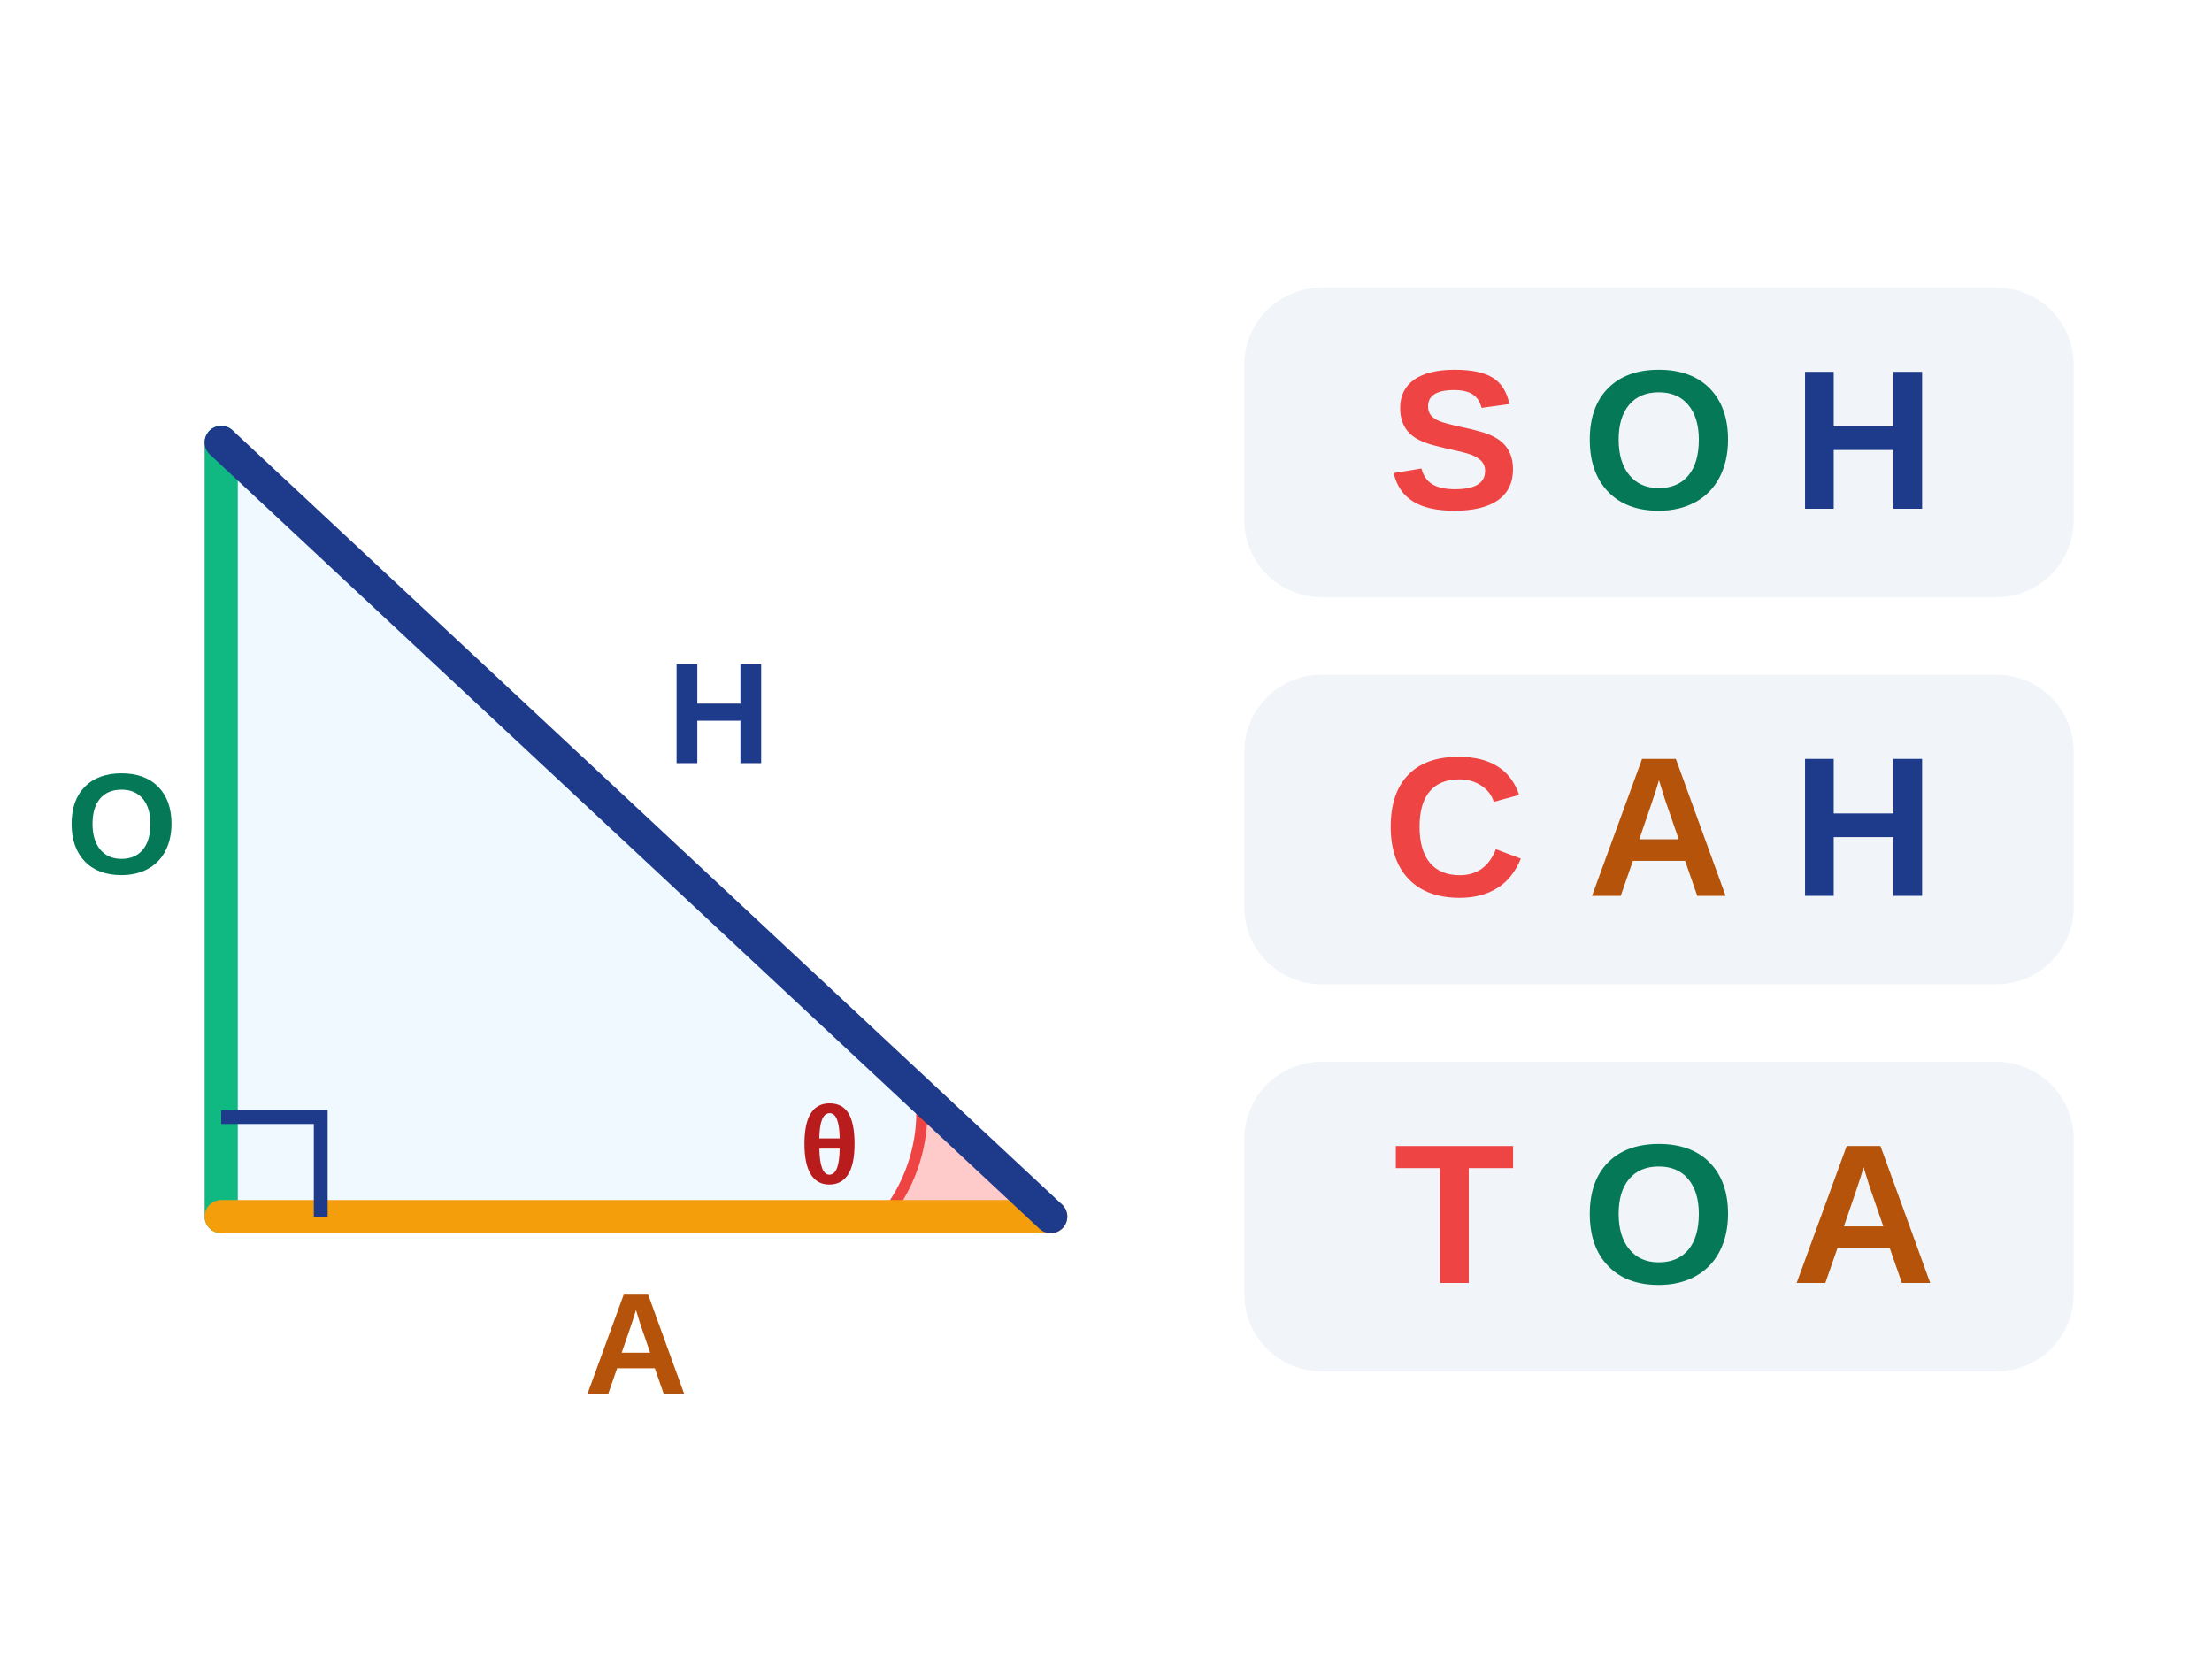
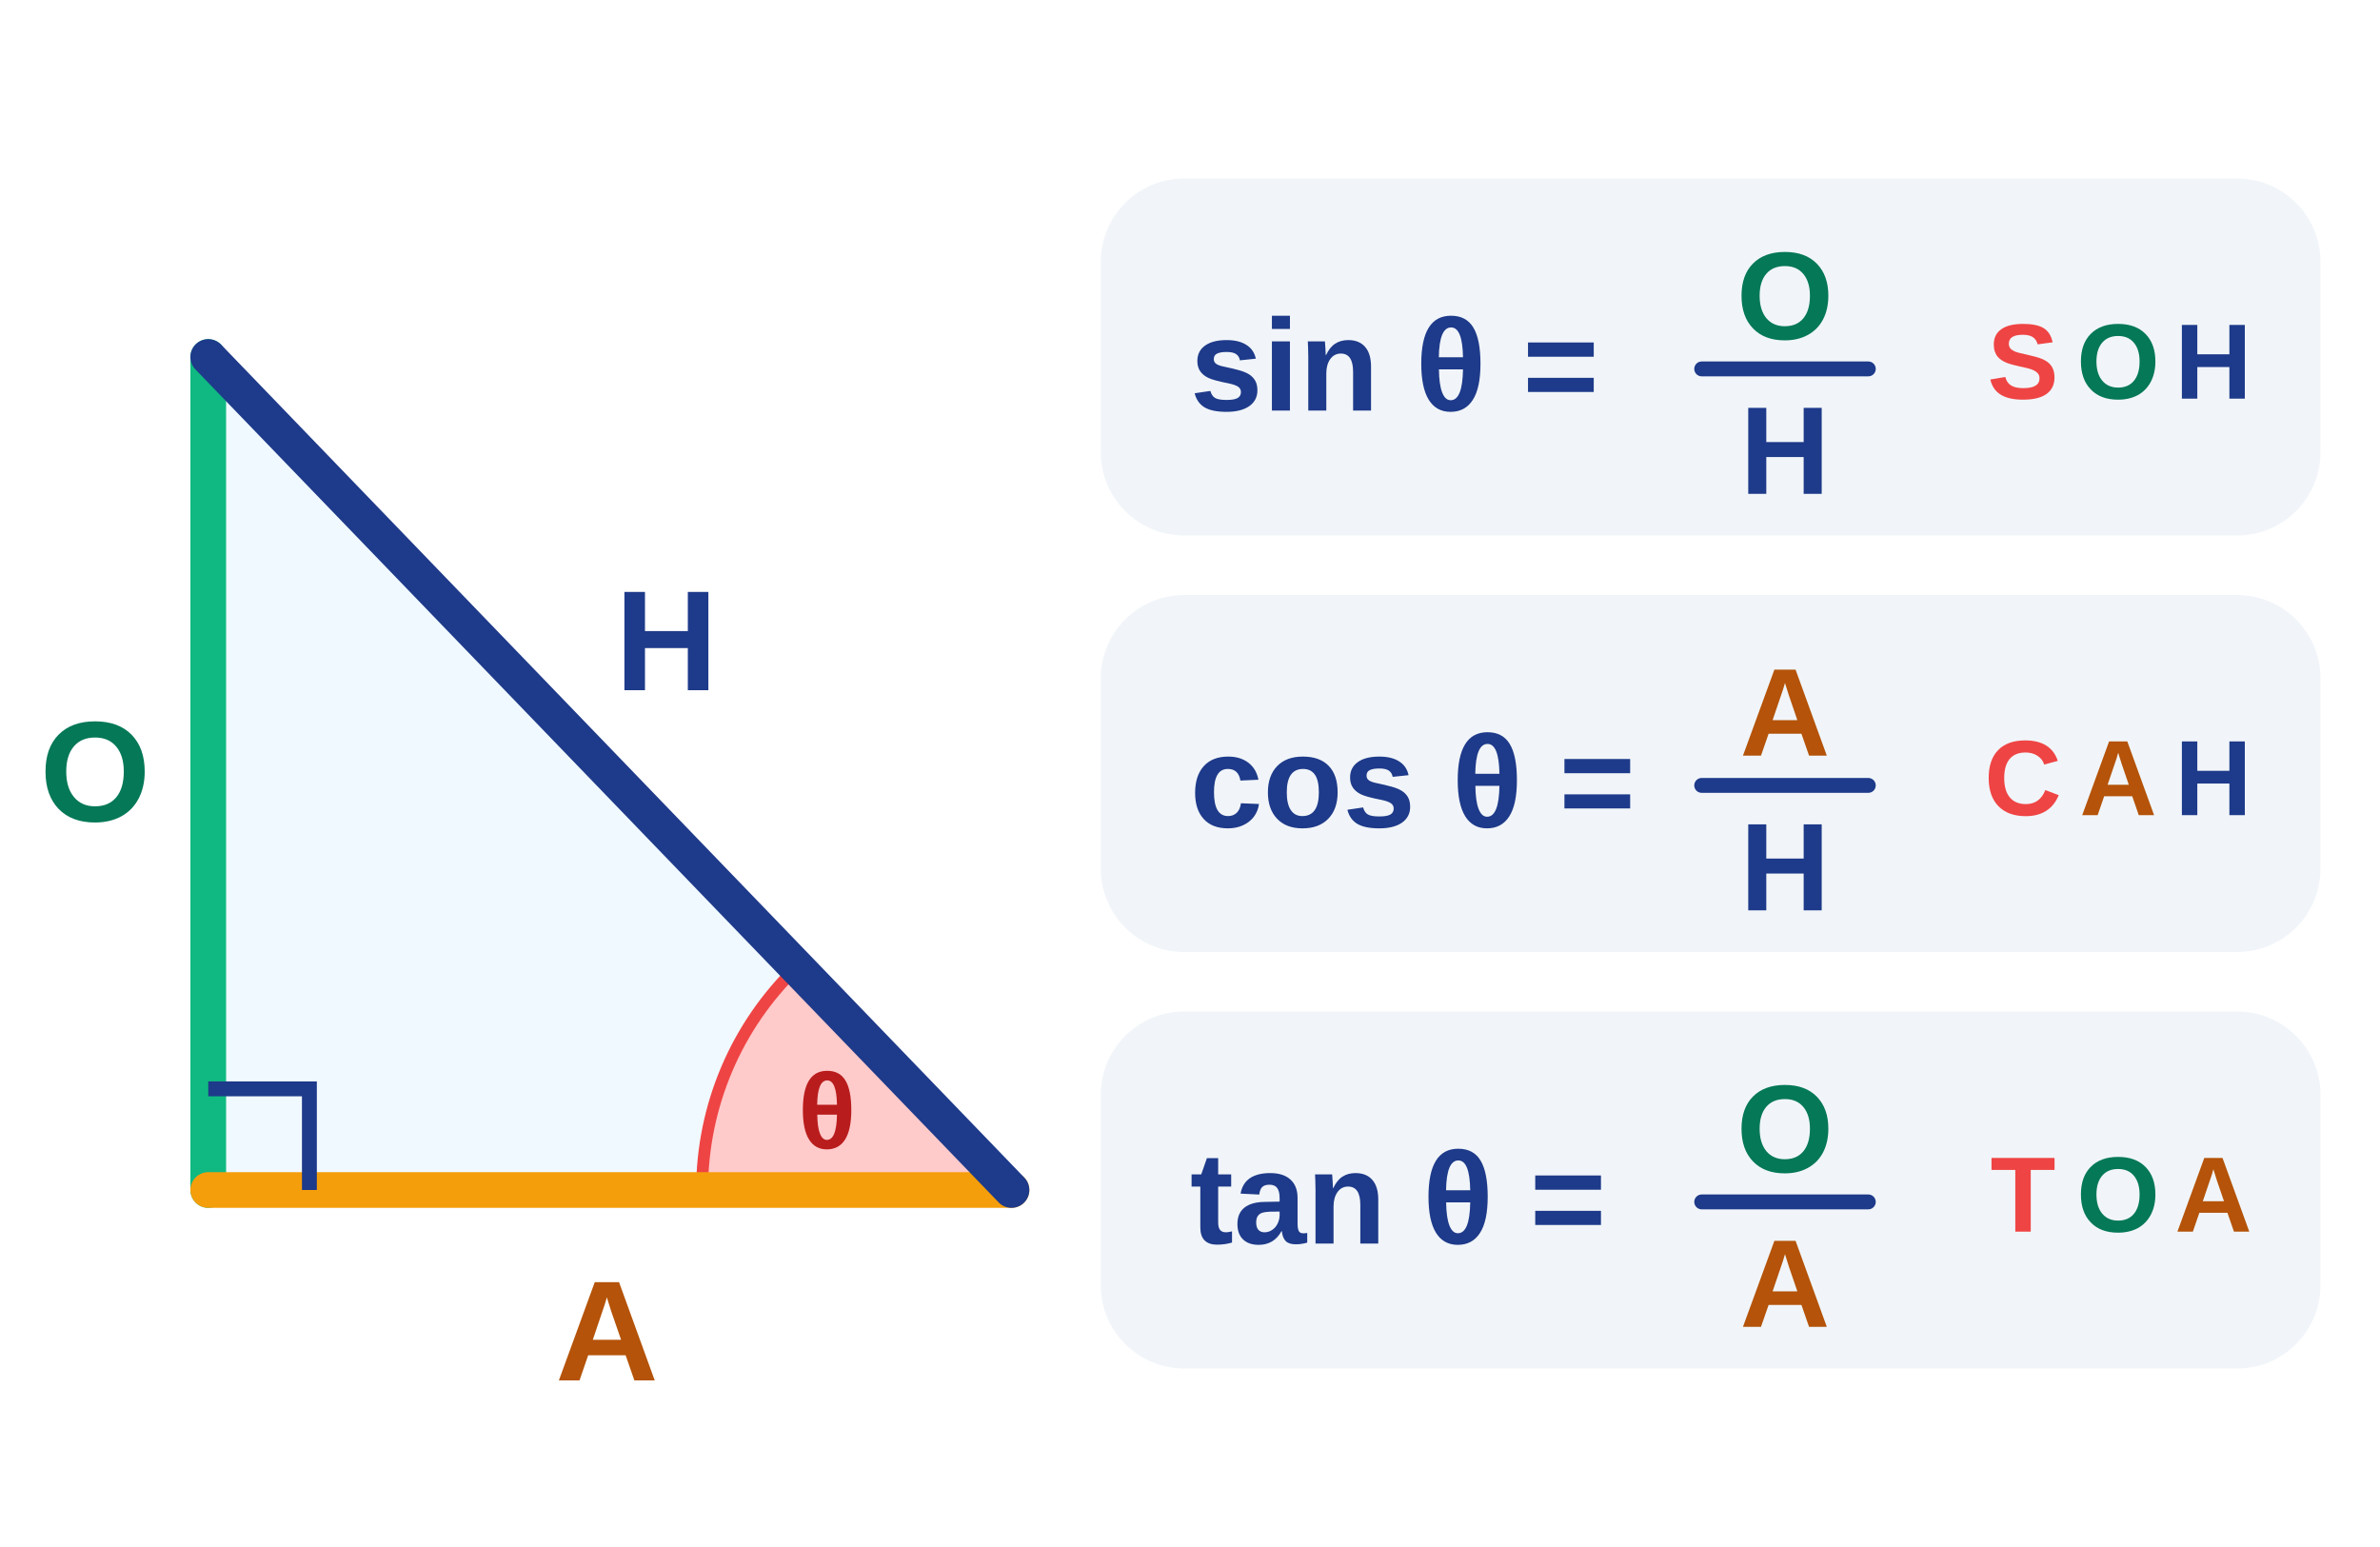
- <svg xmlns="http://www.w3.org/2000/svg" viewBox="0 0 400 300" role="img" aria-label="Triangle with sides marked O, A and H beside the words SOH, CAH and TOA">
-   <polygon points="40,80 40,220 190,220" fill="#f0f9ff" />
-   <path d="M190 220 L160 220 A30 30 0 0 0 166.7 201.1 Z" fill="#fecaca" stroke="#ef4444" stroke-width="2" />
-   <line x1="40" y1="80" x2="40" y2="220" stroke="#10b981" stroke-width="6" stroke-linecap="round" />
-   <line x1="40" y1="220" x2="190" y2="220" stroke="#f59e0b" stroke-width="6" stroke-linecap="round" />
-   <line x1="40" y1="80" x2="190" y2="220" stroke="#1e3a8a" stroke-width="6" stroke-linecap="round" />
-   <path d="M58 220 V202 H40" fill="none" stroke="#1e3a8a" stroke-width="2.5" />
-   <text x="22" y="158" text-anchor="middle" font-family="Arial, Helvetica, sans-serif" font-weight="700" font-size="26" fill="#047857">O</text>
-   <text x="115" y="252" text-anchor="middle" font-family="Arial, Helvetica, sans-serif" font-weight="700" font-size="26" fill="#b45309">A</text>
-   <text x="130" y="138" text-anchor="middle" font-family="Arial, Helvetica, sans-serif" font-weight="700" font-size="26" fill="#1e3a8a">H</text>
-   <text x="150" y="214" text-anchor="middle" font-family="Arial, Helvetica, sans-serif" font-weight="700" font-size="20" fill="#b91c1c">θ</text>
-   <rect x="225" y="52" width="150" height="56" rx="14" fill="#f1f5f9" />
-   <rect x="225" y="122" width="150" height="56" rx="14" fill="#f1f5f9" />
-   <rect x="225" y="192" width="150" height="56" rx="14" fill="#f1f5f9" />
-   <text x="263" y="92" text-anchor="middle" font-family="Arial, Helvetica, sans-serif" font-weight="800" font-size="36" fill="#ef4444">S</text>
-   <text x="300" y="92" text-anchor="middle" font-family="Arial, Helvetica, sans-serif" font-weight="800" font-size="36" fill="#047857">O</text>
-   <text x="337" y="92" text-anchor="middle" font-family="Arial, Helvetica, sans-serif" font-weight="800" font-size="36" fill="#1e3a8a">H</text>
-   <text x="263" y="162" text-anchor="middle" font-family="Arial, Helvetica, sans-serif" font-weight="800" font-size="36" fill="#ef4444">C</text>
-   <text x="300" y="162" text-anchor="middle" font-family="Arial, Helvetica, sans-serif" font-weight="800" font-size="36" fill="#b45309">A</text>
-   <text x="337" y="162" text-anchor="middle" font-family="Arial, Helvetica, sans-serif" font-weight="800" font-size="36" fill="#1e3a8a">H</text>
-   <text x="263" y="232" text-anchor="middle" font-family="Arial, Helvetica, sans-serif" font-weight="800" font-size="36" fill="#ef4444">T</text>
-   <text x="300" y="232" text-anchor="middle" font-family="Arial, Helvetica, sans-serif" font-weight="800" font-size="36" fill="#047857">O</text>
-   <text x="337" y="232" text-anchor="middle" font-family="Arial, Helvetica, sans-serif" font-weight="800" font-size="36" fill="#b45309">A</text>
+ <svg xmlns="http://www.w3.org/2000/svg" viewBox="0 0 400 260" role="img" aria-label="Right-angled triangle with sides O, A and H, and the three ratios sin, cos and tan each on its own line">
+   <polygon points="35,60 35,200 170,200" fill="#f0f9ff" />
+   <path d="M170 200 L118 200 A52 52 0 0 1 133.9 162.6 Z" fill="#fecaca" stroke="#ef4444" stroke-width="2" stroke-linejoin="round" />
+   <line x1="35" y1="60" x2="35" y2="200" stroke="#10b981" stroke-width="6" stroke-linecap="round" />
+   <line x1="35" y1="200" x2="170" y2="200" stroke="#f59e0b" stroke-width="6" stroke-linecap="round" />
+   <line x1="35" y1="60" x2="170" y2="200" stroke="#1e3a8a" stroke-width="6" stroke-linecap="round" />
+   <path d="M52 200 V183 H35" fill="none" stroke="#1e3a8a" stroke-width="2.5" />
+   <text x="16" y="138" text-anchor="middle" font-family="Arial, Helvetica, sans-serif" font-weight="700" font-size="24" fill="#047857">O</text>
+   <text x="102" y="232" text-anchor="middle" font-family="Arial, Helvetica, sans-serif" font-weight="700" font-size="24" fill="#b45309">A</text>
+   <text x="112" y="116" text-anchor="middle" font-family="Arial, Helvetica, sans-serif" font-weight="700" font-size="24" fill="#1e3a8a">H</text>
+   <text x="139" y="193" text-anchor="middle" font-family="Arial, Helvetica, sans-serif" font-weight="700" font-size="18" fill="#b91c1c">θ</text>
+   <rect x="185" y="30" width="205" height="60" rx="14" fill="#f1f5f9" />
+   <text x="200" y="69" font-family="Arial, Helvetica, sans-serif" font-weight="700" font-size="22" fill="#1e3a8a">sin θ =</text>
+   <text x="300" y="57" text-anchor="middle" font-family="Arial, Helvetica, sans-serif" font-weight="800" font-size="21" fill="#047857">O</text>
+   <line x1="286" y1="62" x2="314" y2="62" stroke="#1e3a8a" stroke-width="2.5" stroke-linecap="round" />
+   <text x="300" y="83" text-anchor="middle" font-family="Arial, Helvetica, sans-serif" font-weight="800" font-size="21" fill="#1e3a8a">H</text>
+   <text x="340" y="67" text-anchor="middle" font-family="Arial, Helvetica, sans-serif" font-weight="800" font-size="18" fill="#ef4444">S</text>
+   <text x="356" y="67" text-anchor="middle" font-family="Arial, Helvetica, sans-serif" font-weight="800" font-size="18" fill="#047857">O</text>
+   <text x="372" y="67" text-anchor="middle" font-family="Arial, Helvetica, sans-serif" font-weight="800" font-size="18" fill="#1e3a8a">H</text>
+   <rect x="185" y="100" width="205" height="60" rx="14" fill="#f1f5f9" />
+   <text x="200" y="139" font-family="Arial, Helvetica, sans-serif" font-weight="700" font-size="22" fill="#1e3a8a">cos θ =</text>
+   <text x="300" y="127" text-anchor="middle" font-family="Arial, Helvetica, sans-serif" font-weight="800" font-size="21" fill="#b45309">A</text>
+   <line x1="286" y1="132" x2="314" y2="132" stroke="#1e3a8a" stroke-width="2.5" stroke-linecap="round" />
+   <text x="300" y="153" text-anchor="middle" font-family="Arial, Helvetica, sans-serif" font-weight="800" font-size="21" fill="#1e3a8a">H</text>
+   <text x="340" y="137" text-anchor="middle" font-family="Arial, Helvetica, sans-serif" font-weight="800" font-size="18" fill="#ef4444">C</text>
+   <text x="356" y="137" text-anchor="middle" font-family="Arial, Helvetica, sans-serif" font-weight="800" font-size="18" fill="#b45309">A</text>
+   <text x="372" y="137" text-anchor="middle" font-family="Arial, Helvetica, sans-serif" font-weight="800" font-size="18" fill="#1e3a8a">H</text>
+   <rect x="185" y="170" width="205" height="60" rx="14" fill="#f1f5f9" />
+   <text x="200" y="209" font-family="Arial, Helvetica, sans-serif" font-weight="700" font-size="22" fill="#1e3a8a">tan θ =</text>
+   <text x="300" y="197" text-anchor="middle" font-family="Arial, Helvetica, sans-serif" font-weight="800" font-size="21" fill="#047857">O</text>
+   <line x1="286" y1="202" x2="314" y2="202" stroke="#1e3a8a" stroke-width="2.5" stroke-linecap="round" />
+   <text x="300" y="223" text-anchor="middle" font-family="Arial, Helvetica, sans-serif" font-weight="800" font-size="21" fill="#b45309">A</text>
+   <text x="340" y="207" text-anchor="middle" font-family="Arial, Helvetica, sans-serif" font-weight="800" font-size="18" fill="#ef4444">T</text>
+   <text x="356" y="207" text-anchor="middle" font-family="Arial, Helvetica, sans-serif" font-weight="800" font-size="18" fill="#047857">O</text>
+   <text x="372" y="207" text-anchor="middle" font-family="Arial, Helvetica, sans-serif" font-weight="800" font-size="18" fill="#b45309">A</text>
</svg>
